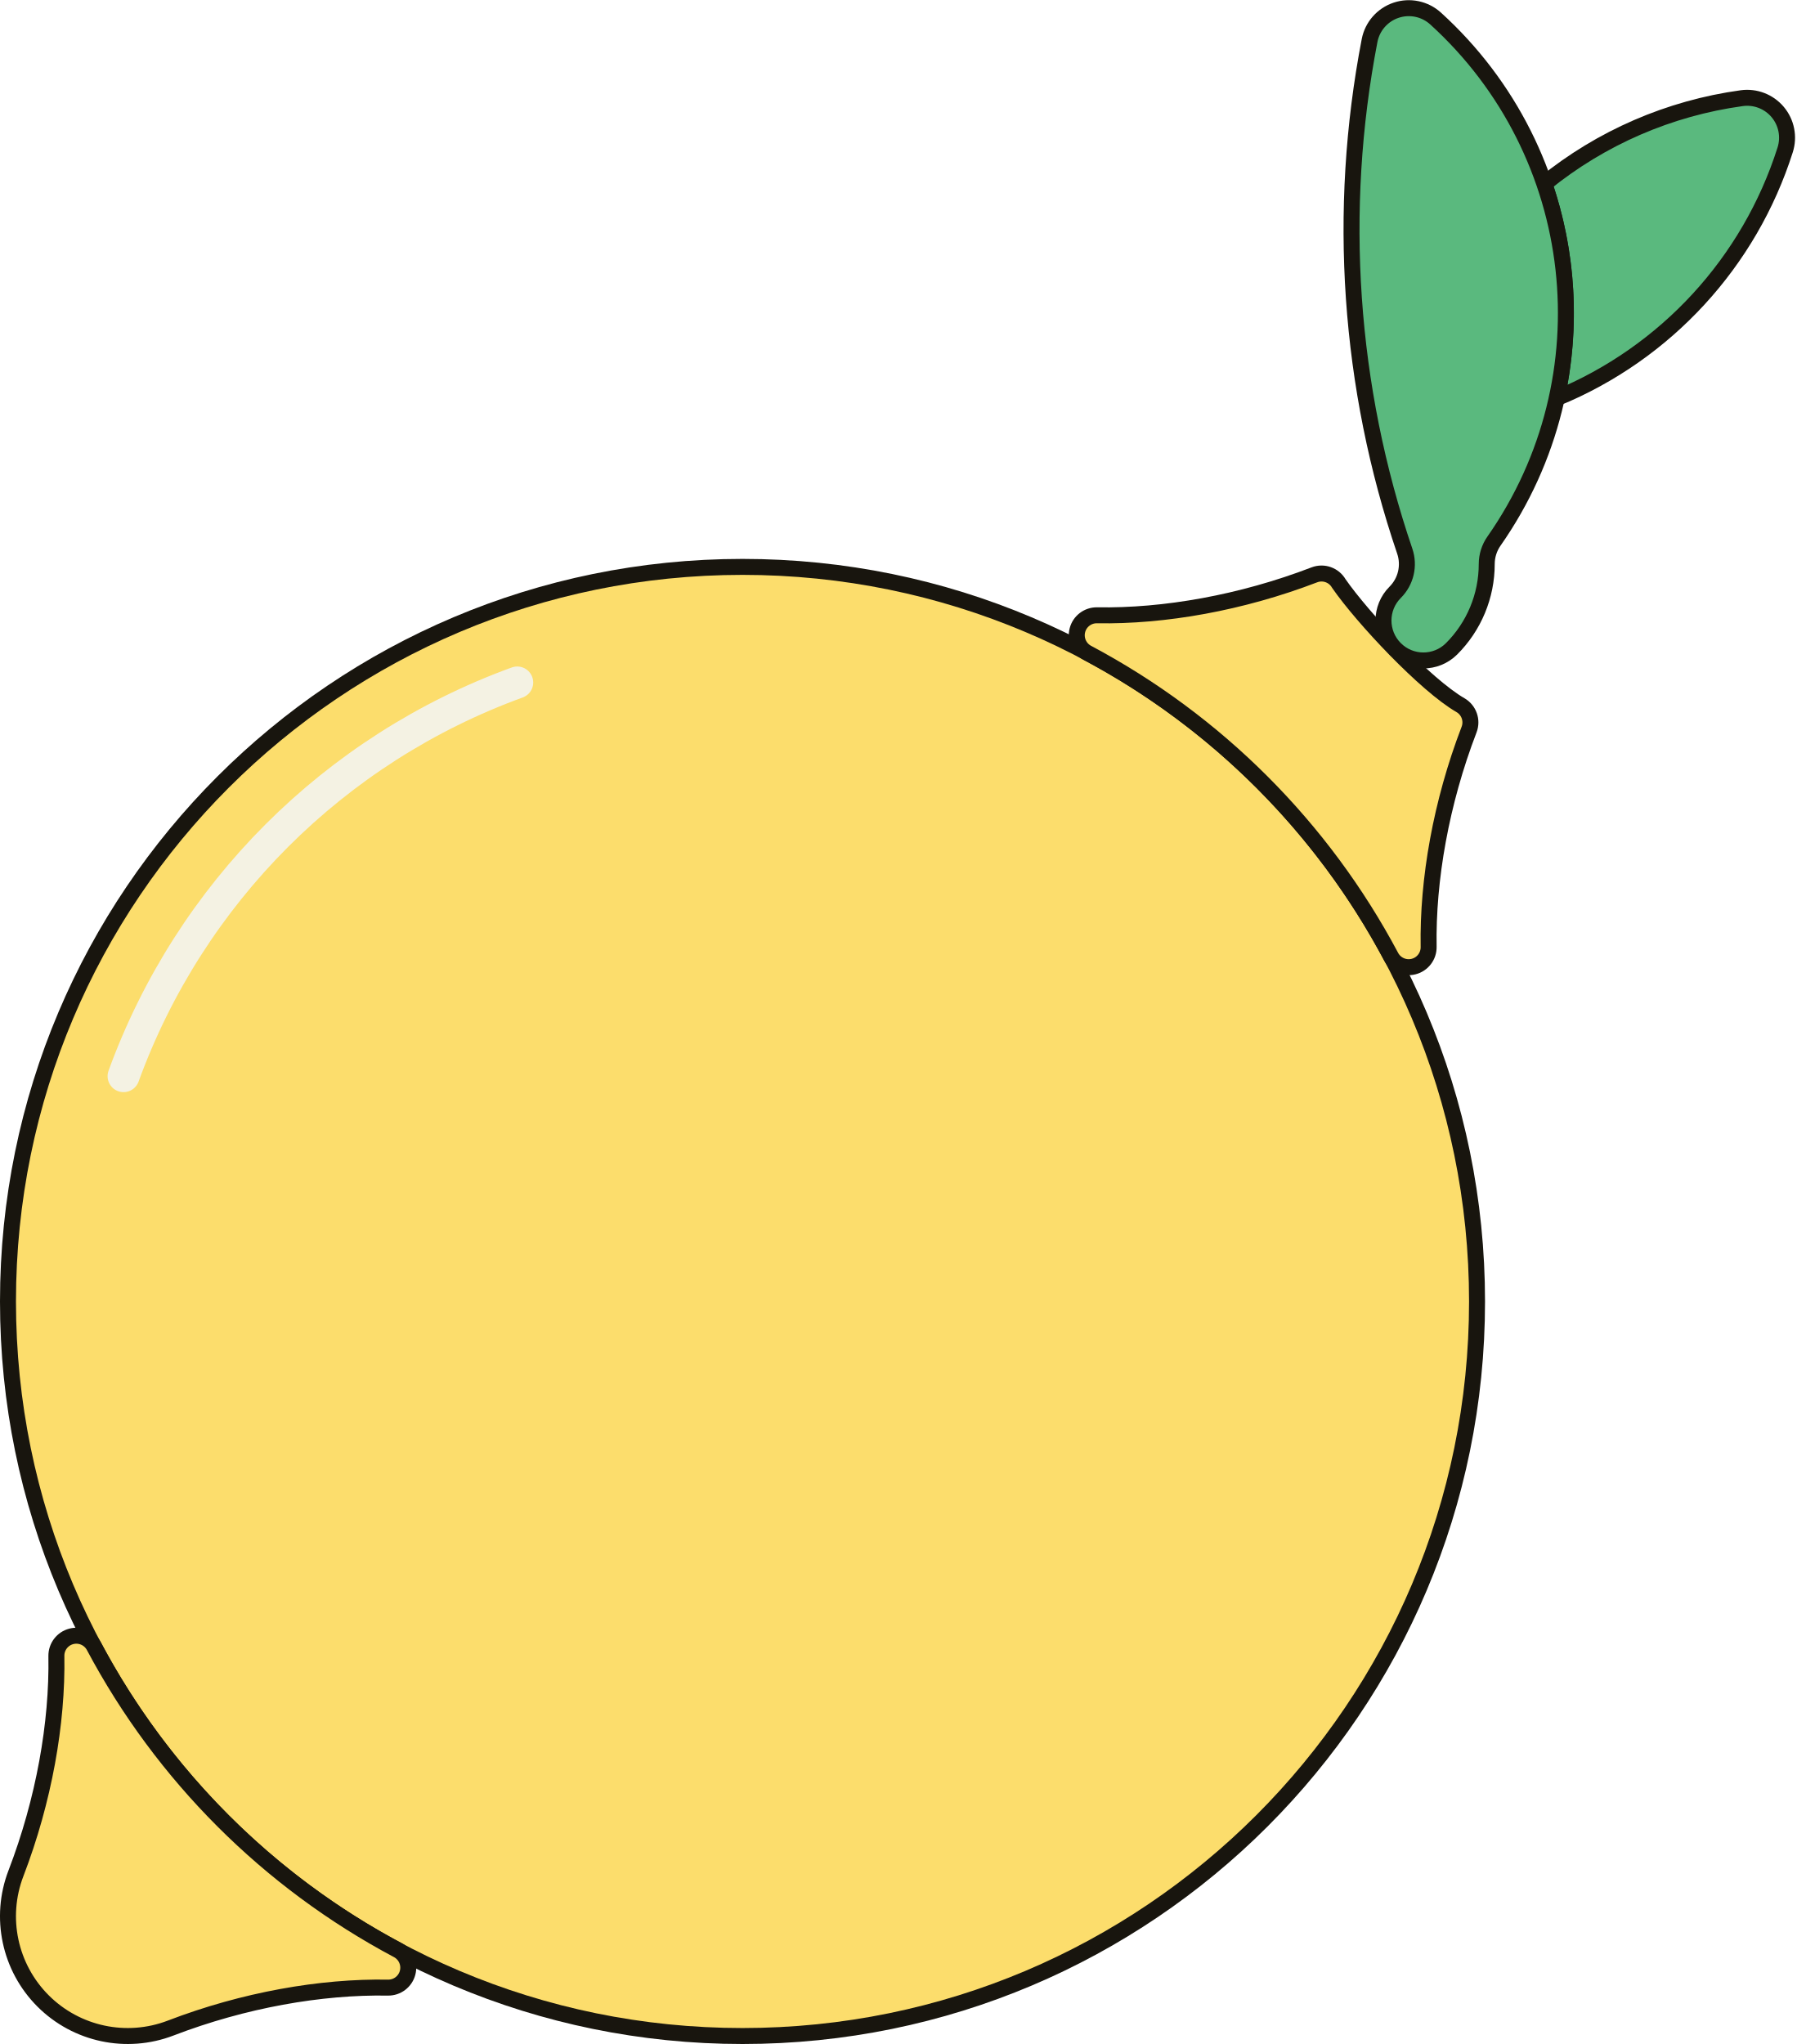
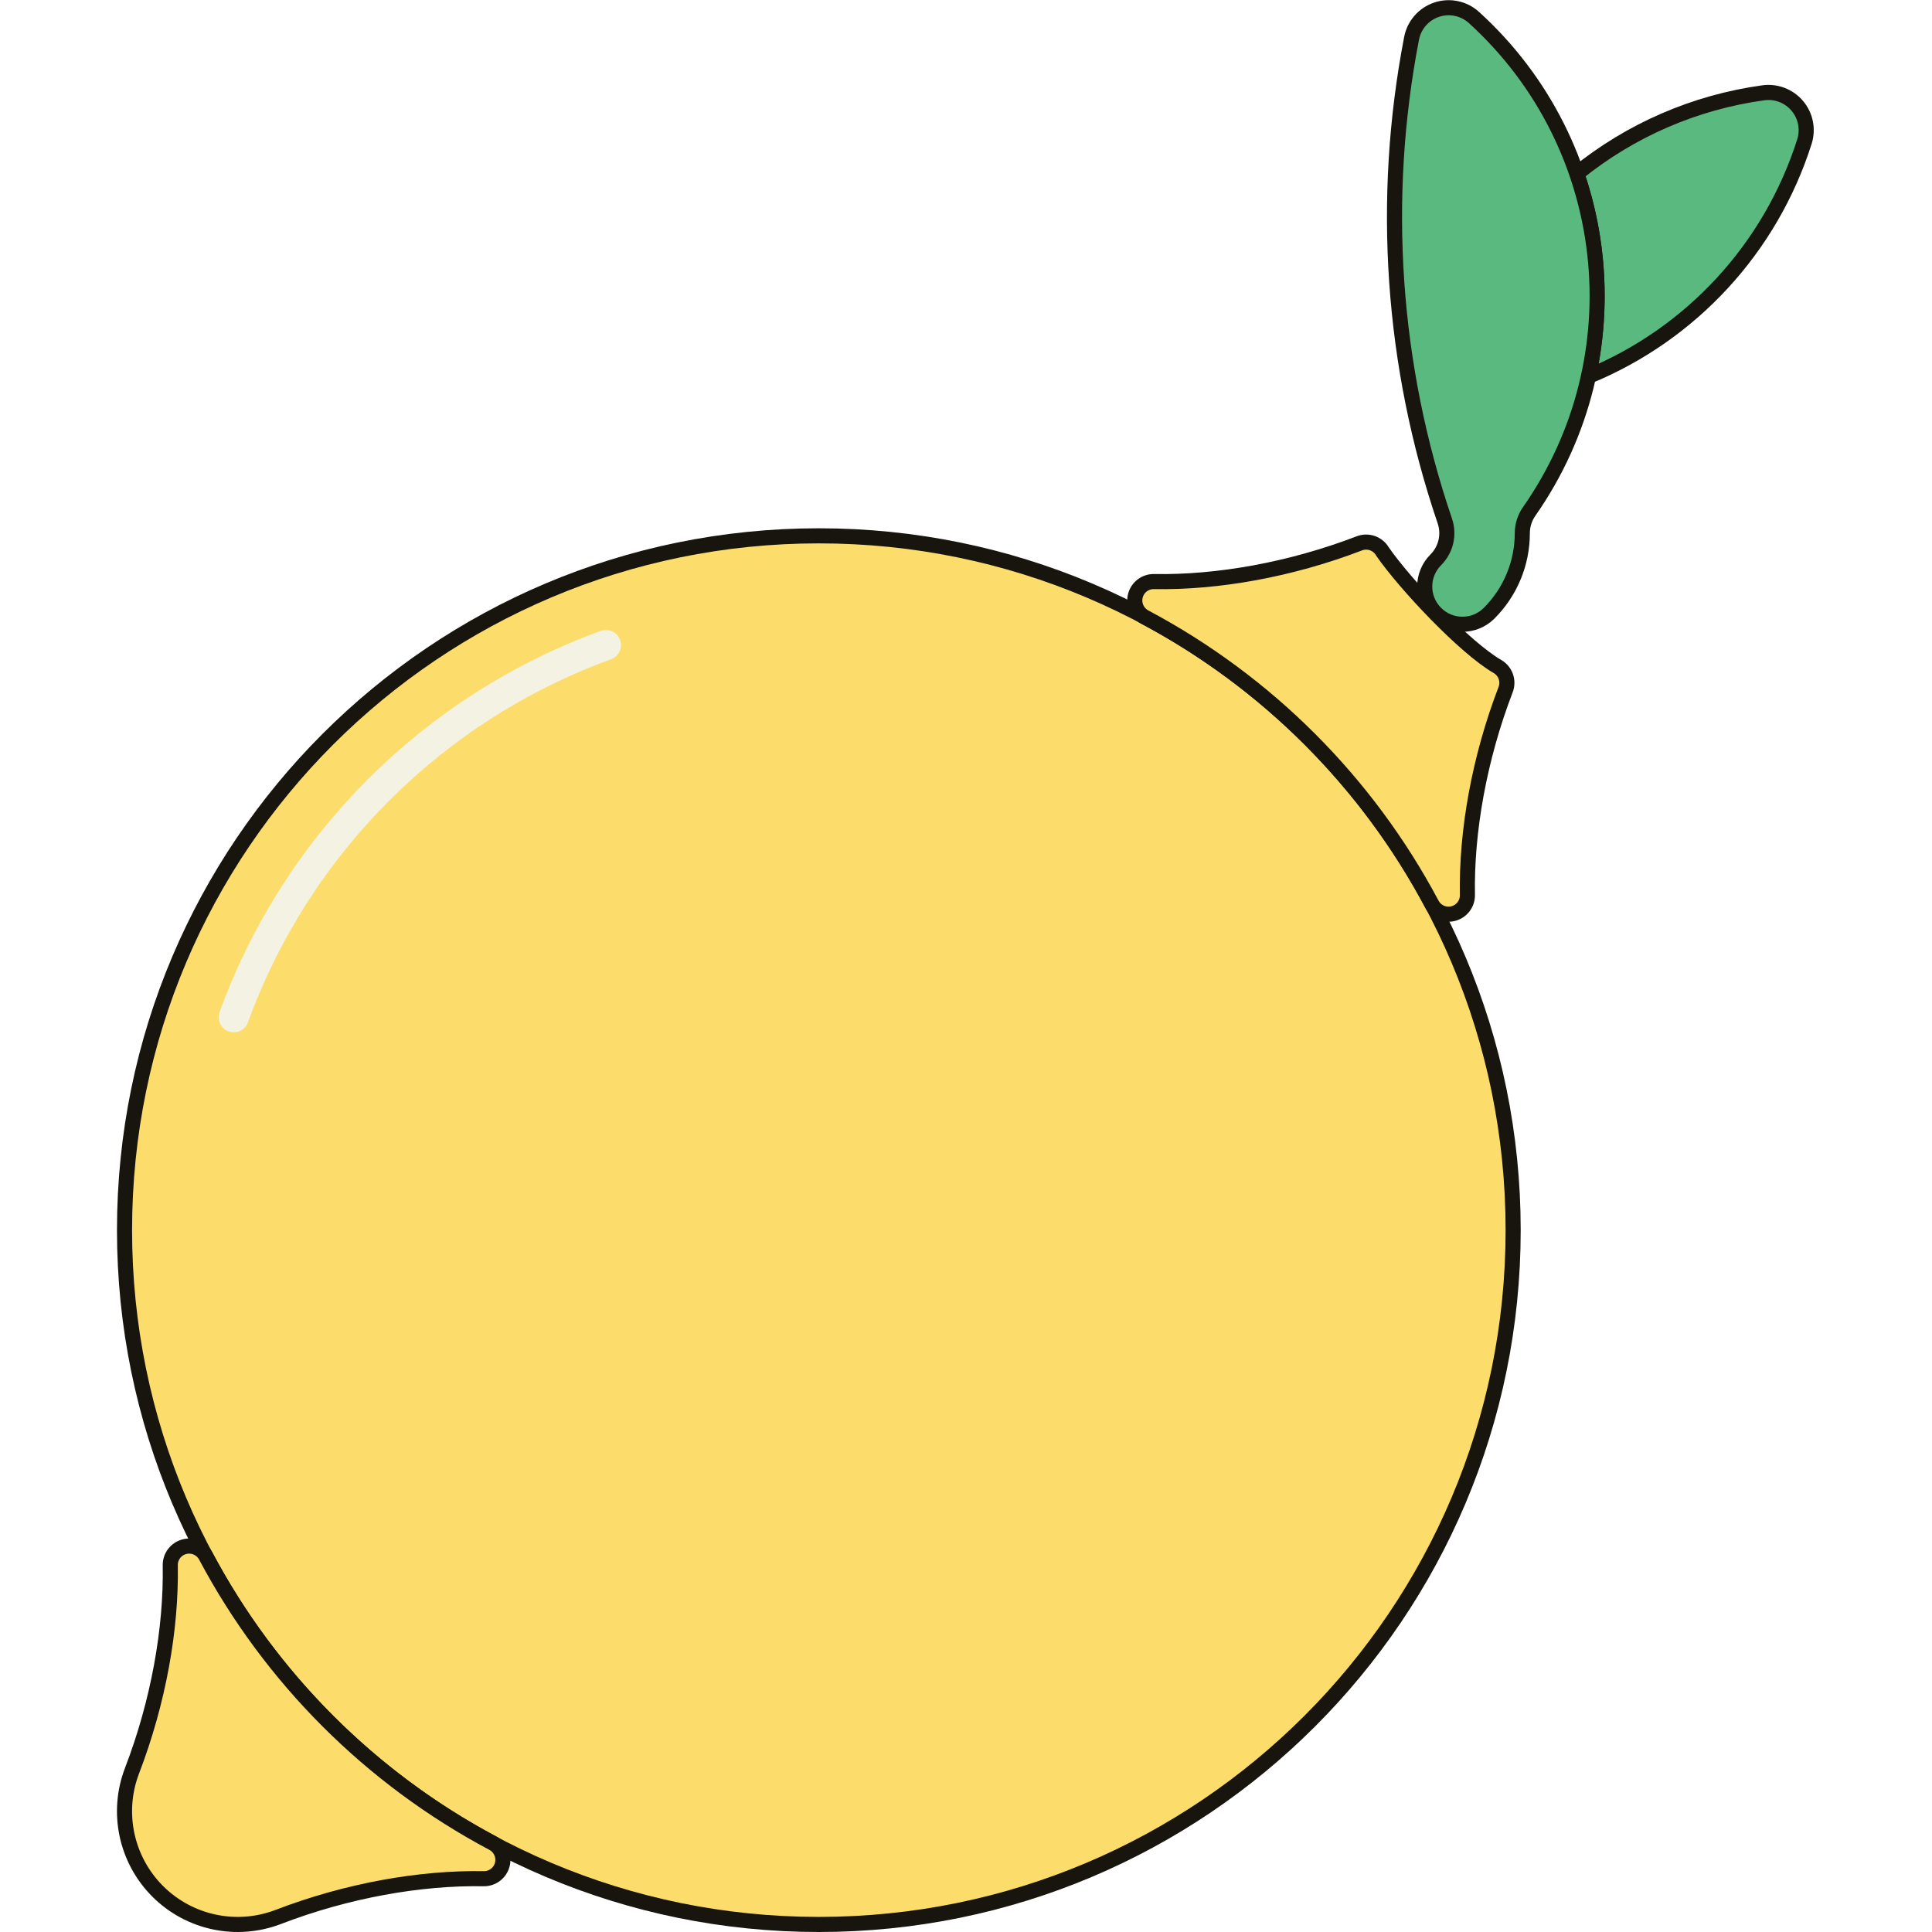
- <svg xmlns="http://www.w3.org/2000/svg" viewBox="0 0 450 512" stroke="#18150E" stroke-width="4" fill="None">
+ <svg xmlns="http://www.w3.org/2000/svg" width="512" height="512" viewBox="0 0 450 512" stroke="#18150E" stroke-width="4" fill="None">
  <circle name="Body" cx="186" cy="326" r="184" fill="#FCDD6C" />
  <path name="Body Shine" d="       M 129.567 170.951       A 165 165 0 0 0 30.951 269.567     " stroke="#F4F2E3" stroke-width="8" stroke-linecap="round" fill="None" />
  <path name="Nub Bottom" d="       M 99.617 488.462       A 184 184 0 0 1 23.538 412.383       A 5 5 0 0 0 14.124 414.817       C 14.417 431.639 11.008 450.973 3.993 469.249       A 30 30 0 0 0 42.751 508.007       C 61.027 500.992 80.361 497.583 97.183 497.876       A 5 5 0 0 0 99.617 488.462     " fill="#FCDD6C" />
  <path name="Nub Top" d="       M 348.462 239.617       A 184 184 0 0 0 272.383 163.538       A 5 5 0 0 1 274.817 154.124       C 291.639 154.417 310.973 151.008 329.249 143.993       A 5 5 0 0 1 335.371 146.16       C 341.371 154.821 357.179 171.629 365.84 176.629       A 5 5 0 0 1 368.007 182.751       C 360.992 201.027 357.583 220.361 357.876 237.183       A 5 5 0 0 1 348.462 239.617     " fill="#FCDD6C" />
  <path name="Leaf Back" d="       M 386.851 46.041       A 99.65 99.65 0 0 1 389.946 99.739       A 100 100 0 0 0 447.192 37.524       A 10 10 0 0 0 436.305 24.591       A 100 100 0 0 0 386.851 46.041     " fill="#5AB97E" />
  <path name="Leaf Front" d="       M 349.5 148.358       A 10 10 0 0 0 363.59 162.552       A 30 30 0 0 0 372.429 141.287       A 10 10 0 0 1 374.237 135.551       A 99.65 99.65 0 0 0 359.626 4.646       A 10 10 0 0 0 343.082 10.153       A 250 250 0 0 0 351.895 138.064       A 10 10 0 0 1 349.5 148.358     " fill="#5AB97E" />
</svg>
